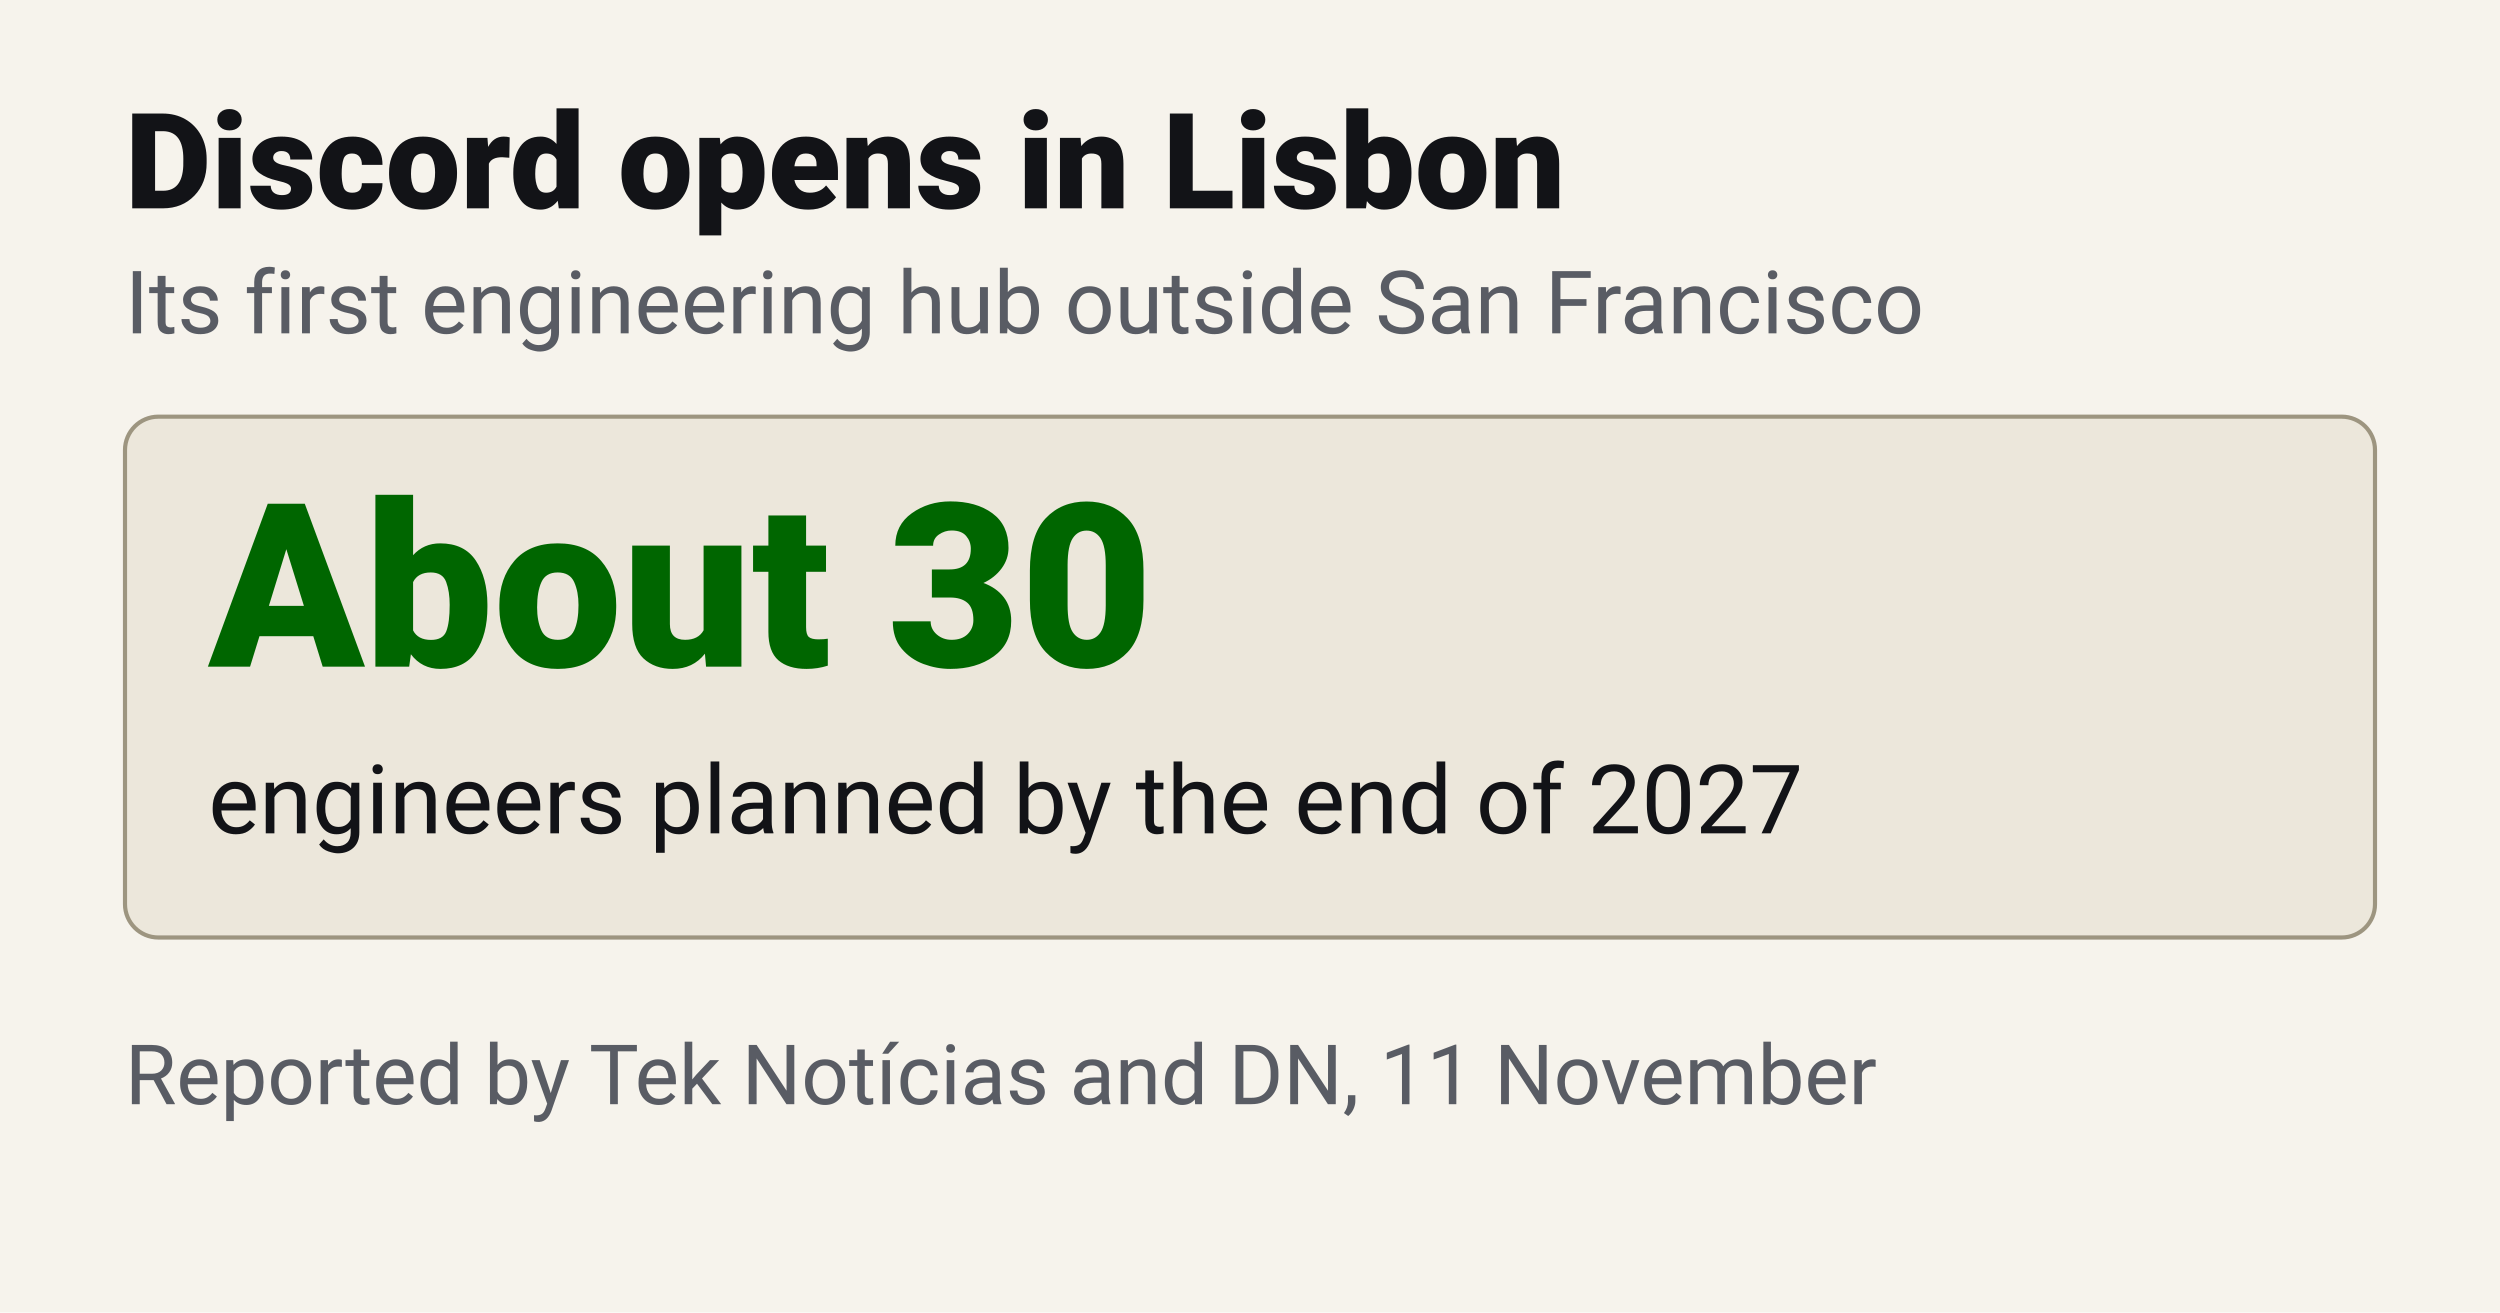
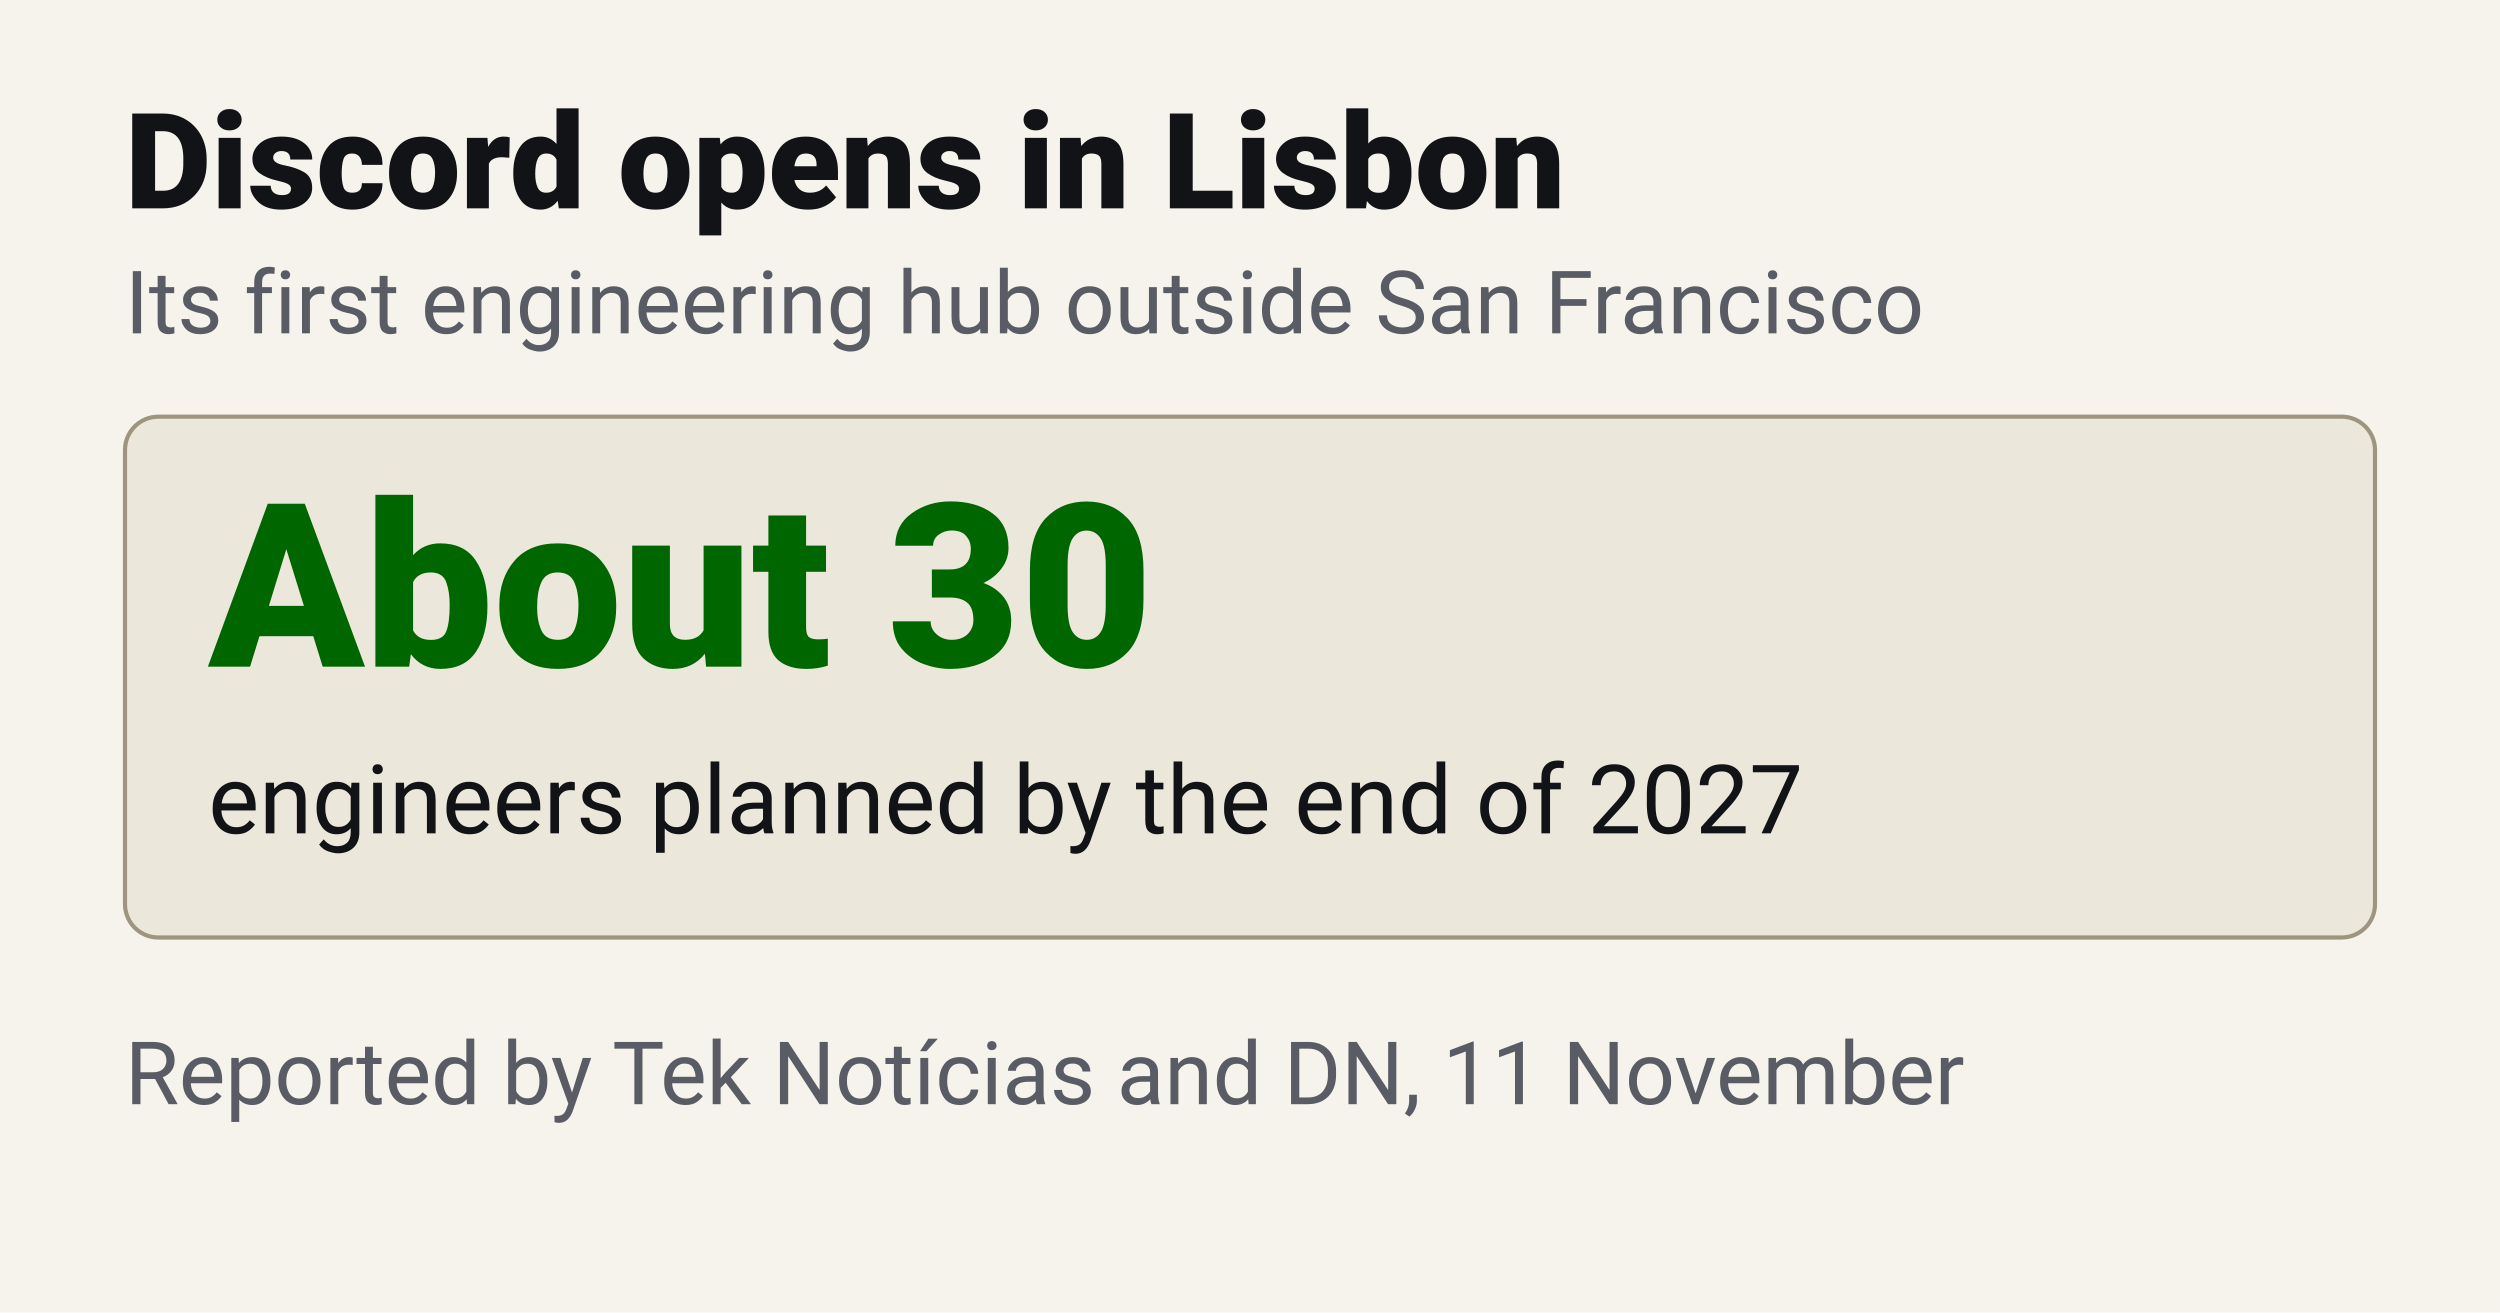
<svg xmlns="http://www.w3.org/2000/svg" viewBox="0 0 1200 630" width="1200" height="630" role="img" aria-labelledby="t">
  <style>
.bg{fill:#f6f3ec}.ink{fill:#121317}.ink3{fill:#595c64}.grn{fill:#006600}.box{fill:#ece7db;stroke:#9d9580}
text{font-family:system-ui,-apple-system,"Segoe UI",Roboto,Helvetica,Arial,sans-serif}
@media (prefers-color-scheme:dark){.bg{fill:#111214}.ink{fill:#eceae4}.ink3{fill:#a6a39a}.grn{fill:#6dbb7e}.box{fill:#1a1b1e;stroke:#5f5b51}}
</style>
  <rect class="bg" width="1200" height="630" />
  <text class="ink" x="60" y="100" font-size="64" font-weight="800">Discord opens in Lisbon</text>
  <text class="ink3" x="60" y="160" font-size="42">Its first engineering hub outside San Francisco</text>
  <rect class="box" x="60" y="200" width="1080" height="250" rx="16" stroke-width="2" />
  <text class="grn" x="100" y="320" font-size="110" font-weight="800">About 30</text>
  <text class="ink" x="100" y="400" font-size="46">engineers planned by the end of 2027</text>
-   <text class="ink3" x="60" y="530" font-size="40">Reported by Tek Notícias and DN, 11 November</text>
+   <text class="ink3" x="60" y="530" font-size="42">Reported by Tek Notícias and DN, 11 November</text>
</svg>
